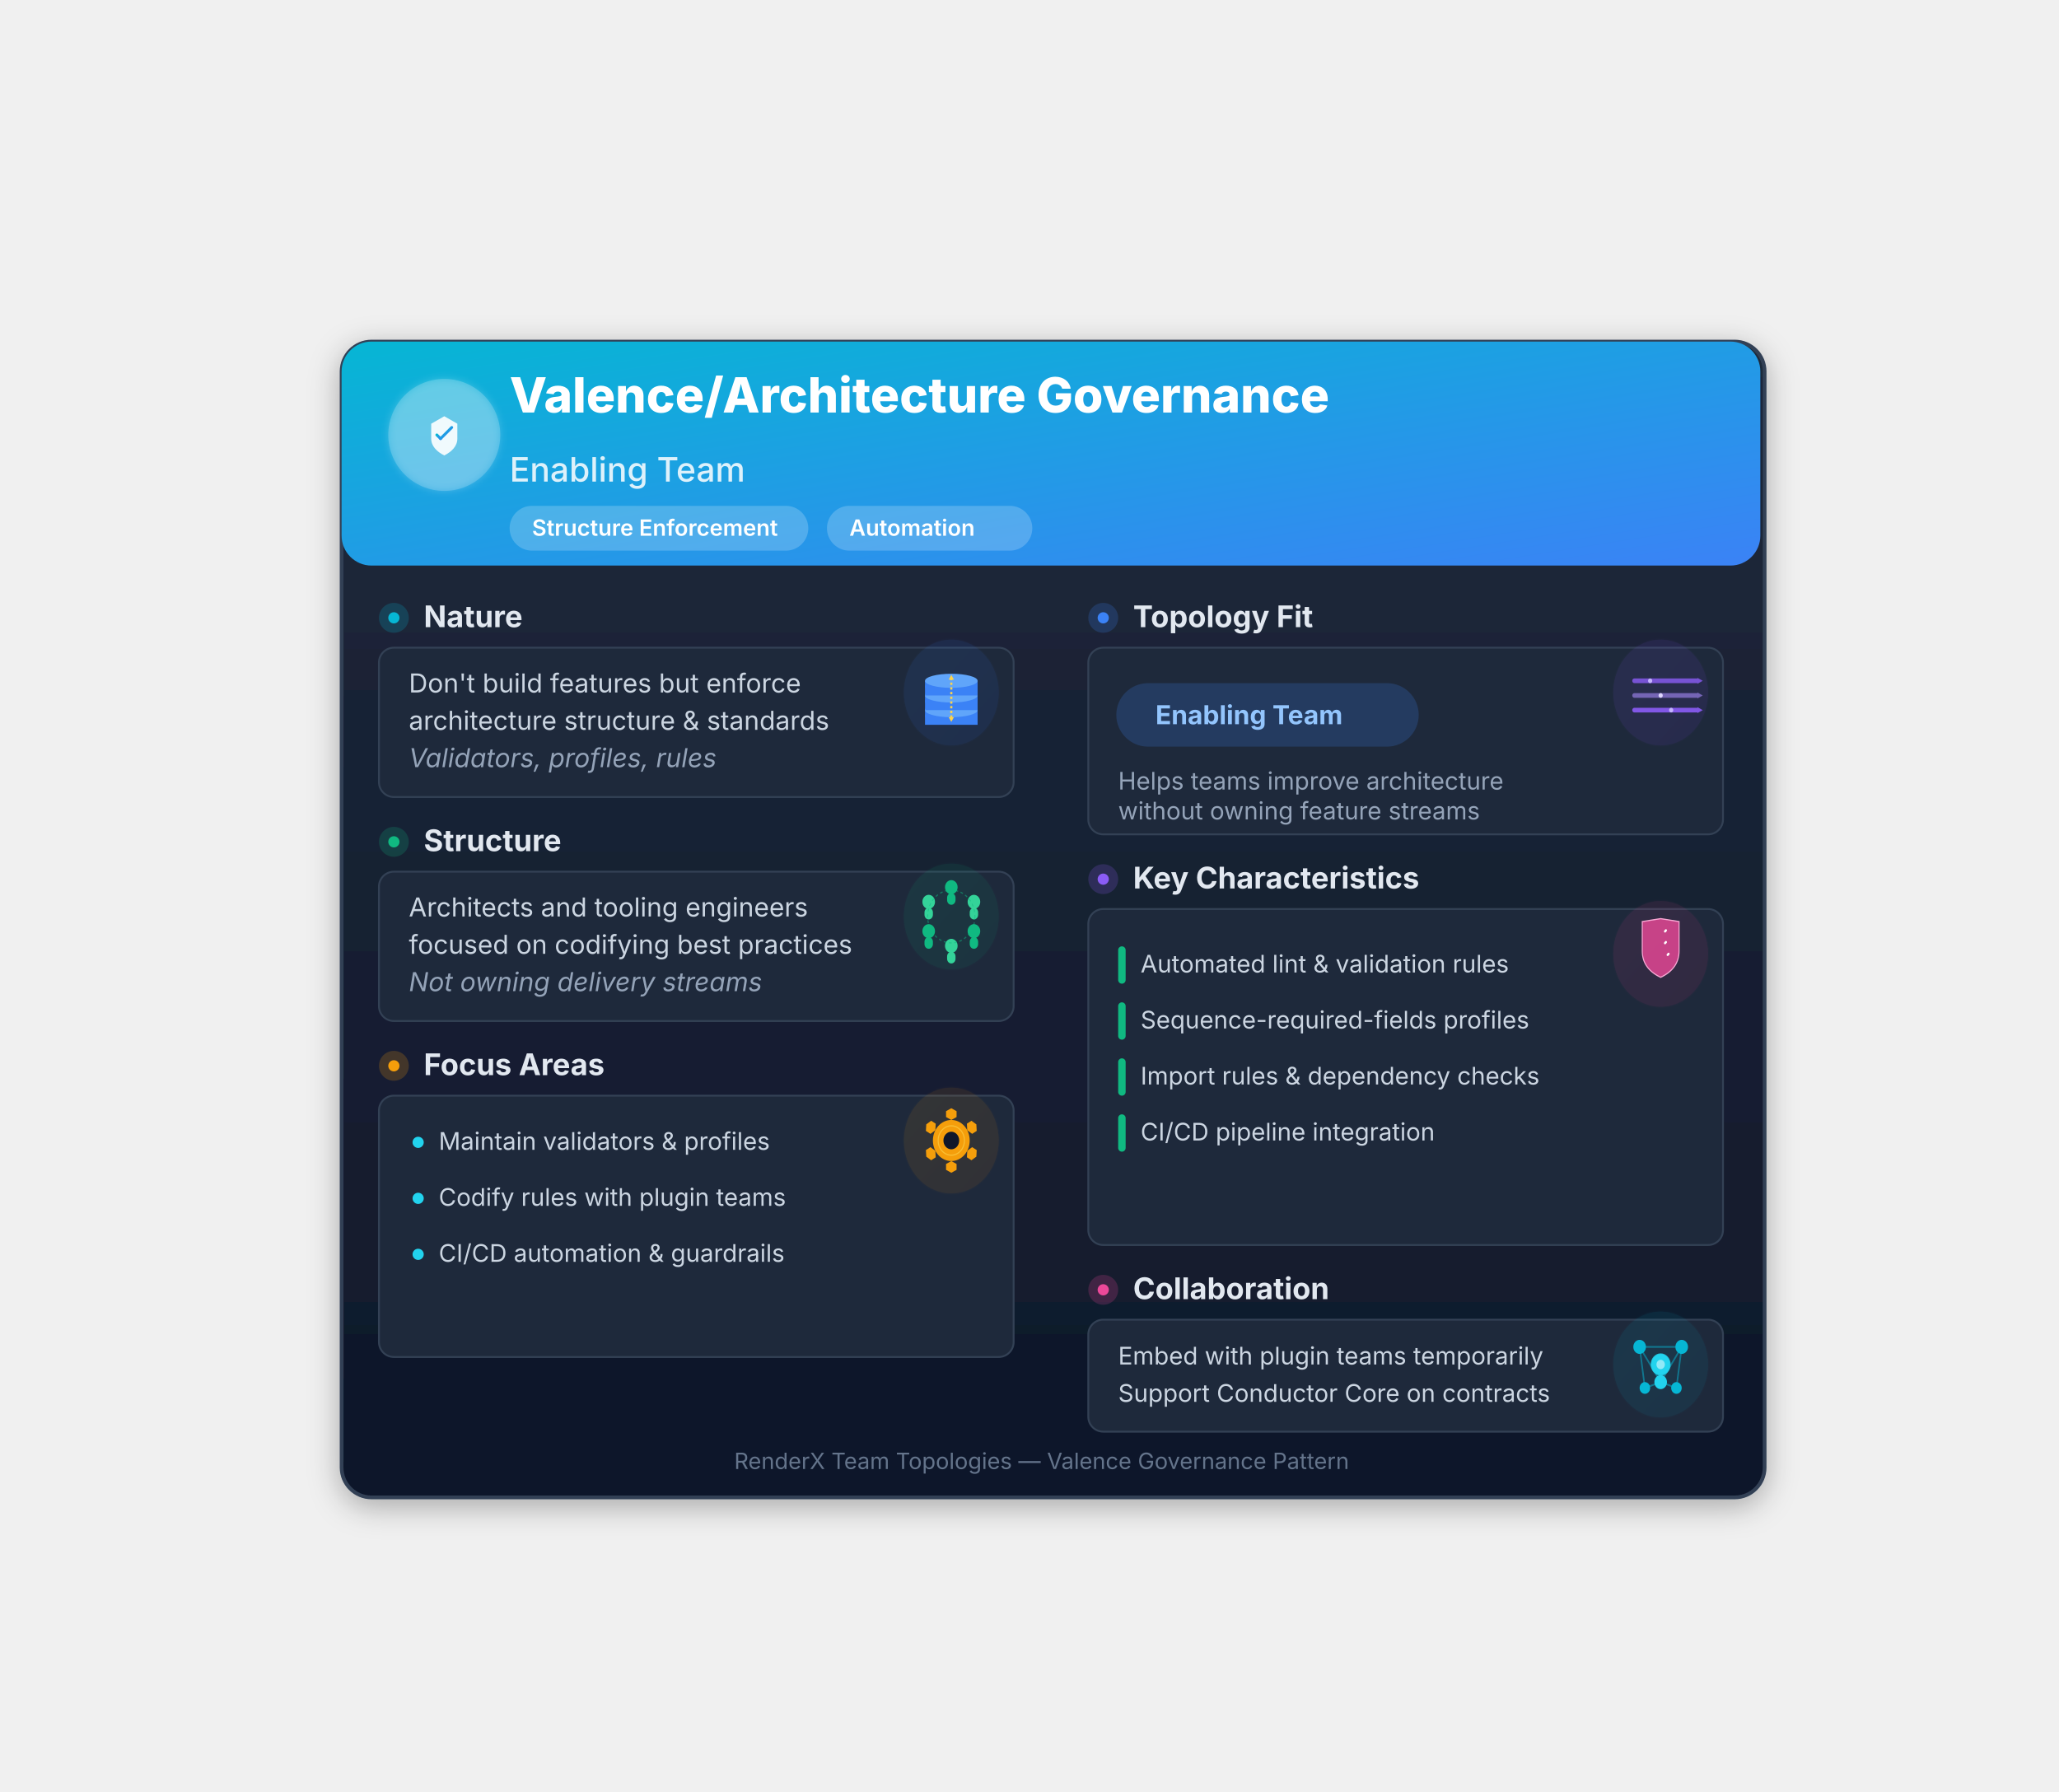
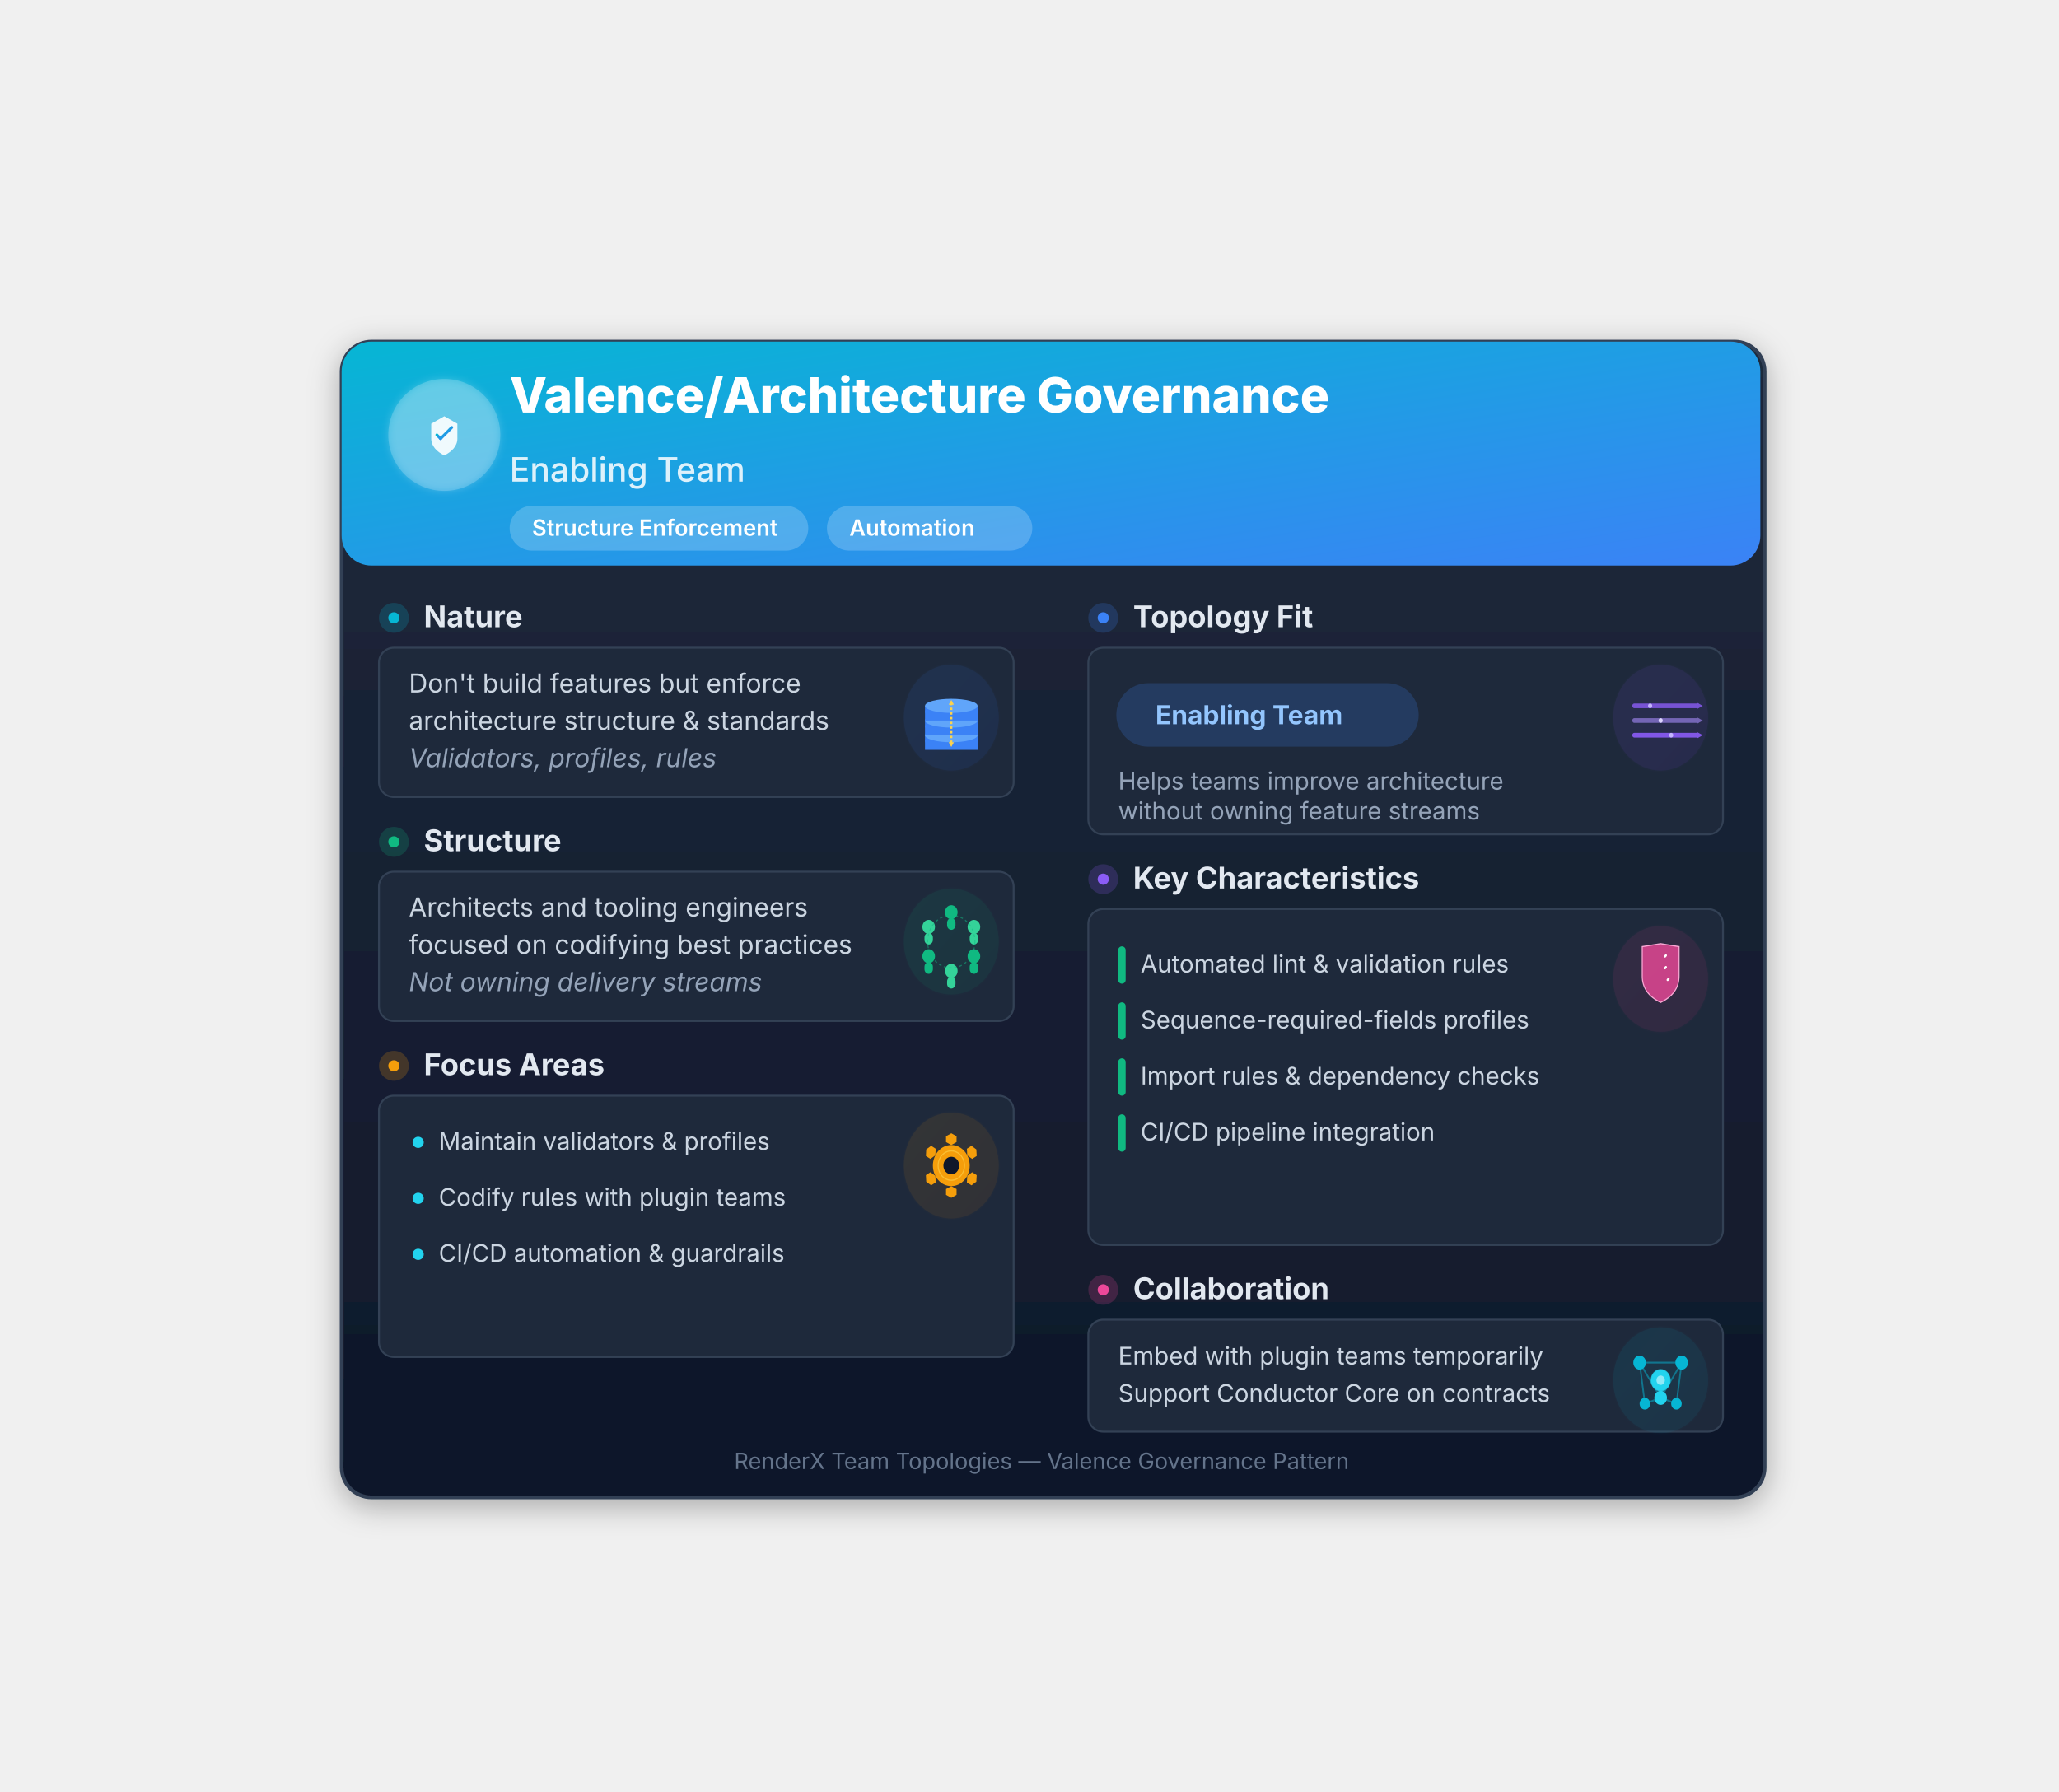
<svg xmlns="http://www.w3.org/2000/svg" viewBox="-163 -163 1103 960" role="img" aria-label="Valence/Architecture Governance - Enabling Team">
  <defs>
    <linearGradient id="headerGrad" x1="0%" y1="0%" x2="100%" y2="100%">
      <stop offset="0%" style="stop-color:#06B6D4;stop-opacity:1" />
      <stop offset="100%" style="stop-color:#3B82F6;stop-opacity:1" />
    </linearGradient>
    <linearGradient id="cardGrad" x1="0%" y1="0%" x2="0%" y2="100%">
      <stop offset="0%" style="stop-color:#1E293B;stop-opacity:1" />
      <stop offset="100%" style="stop-color:#0F172A;stop-opacity:1" />
    </linearGradient>
    <filter id="cardShadow" x="-20%" y="-20%" width="140%" height="140%">
      <feGaussianBlur in="SourceAlpha" stdDeviation="8" />
      <feOffset dx="0" dy="4" result="offsetblur" />
      <feComponentTransfer>
        <feFuncA type="linear" slope="0.3" />
      </feComponentTransfer>
      <feMerge>
        <feMergeNode />
        <feMergeNode in="SourceGraphic" />
      </feMerge>
    </filter>
    <filter id="glow">
      <feGaussianBlur stdDeviation="2" result="coloredBlur" />
      <feMerge>
        <feMergeNode in="coloredBlur" />
        <feMergeNode in="SourceGraphic" />
      </feMerge>
    </filter>
    <linearGradient id="blueGrad" x1="0%" y1="0%" x2="100%" y2="100%">
      <stop offset="0%" style="stop-color:#3B82F6" />
      <stop offset="100%" style="stop-color:#2563EB" />
    </linearGradient>
    <linearGradient id="greenGrad" x1="0%" y1="0%" x2="100%" y2="100%">
      <stop offset="0%" style="stop-color:#10B981" />
      <stop offset="100%" style="stop-color:#059669" />
    </linearGradient>
    <linearGradient id="orangeGrad" x1="0%" y1="0%" x2="100%" y2="100%">
      <stop offset="0%" style="stop-color:#F59E0B" />
      <stop offset="100%" style="stop-color:#D97706" />
    </linearGradient>
    <linearGradient id="purpleGrad" x1="0%" y1="0%" x2="100%" y2="100%">
      <stop offset="0%" style="stop-color:#8B5CF6" />
      <stop offset="100%" style="stop-color:#7C3AED" />
    </linearGradient>
    <linearGradient id="pinkGrad" x1="0%" y1="0%" x2="100%" y2="100%">
      <stop offset="0%" style="stop-color:#EC4899" />
      <stop offset="100%" style="stop-color:#DB2777" />
    </linearGradient>
    <linearGradient id="cyanGrad" x1="0%" y1="0%" x2="100%" y2="100%">
      <stop offset="0%" style="stop-color:#06B6D4" />
      <stop offset="100%" style="stop-color:#0891B2" />
    </linearGradient>
  </defs>
  <g filter="url(#cardShadow)">
    <rect x="20" y="20" width="762.304" height="619.224" rx="16" fill="url(#cardGrad)" stroke="#334155" stroke-width="2" />
  </g>
  <rect x="20" y="20" width="760" height="120" rx="16" fill="url(#headerGrad)" />
  <g transform="translate(50, 45)">
    <circle cx="25" cy="25" r="30" fill="rgba(255,255,255,0.2)" filter="url(#glow)" />
    <path d="M 25 15 L 18 19 L 18 27 C 18 31 21 34 25 36 C 29 34 32 31 32 27 L 32 19 Z" fill="white" opacity="0.9" />
    <line x1="21" y1="25" x2="23" y2="27" stroke="url(#headerGrad)" stroke-width="1.5" stroke-linecap="round" />
    <line x1="23" y1="27" x2="29" y2="21" stroke="url(#headerGrad)" stroke-width="1.5" stroke-linecap="round" />
  </g>
  <text x="110" y="58" font-family="Inter, system-ui, sans-serif" font-size="26" font-weight="800" fill="white">
    Valence/Architecture Governance
  </text>
  <text x="110" y="95" font-family="Inter, system-ui, sans-serif" font-size="18" font-weight="500" fill="rgba(255,255,255,0.85)">
    Enabling Team
  </text>
  <g transform="translate(110, 108)">
    <rect width="160" height="24" rx="12" fill="rgba(255,255,255,0.2)" />
    <text x="12" y="16" font-family="Inter" font-size="12" font-weight="600" fill="white">Structure Enforcement</text>
  </g>
  <g transform="translate(280, 108)">
    <rect width="110" height="24" rx="12" fill="rgba(255,255,255,0.2)" />
    <text x="12" y="16" font-family="Inter" font-size="12" font-weight="600" fill="white">Automation</text>
  </g>
  <g transform="translate(40, 160)">
    <g>
      <g>
        <circle cx="8" cy="8" r="8" fill="#06B6D4" opacity="0.2" />
        <circle cx="8" cy="8" r="3" fill="#06B6D4" />
        <text x="24" y="13" font-family="Inter" font-size="16" font-weight="700" fill="#E2E8F0">Nature</text>
      </g>
      <rect x="0" y="24" width="340" height="80" rx="8" fill="#1E293B" stroke="#334155" stroke-width="1" />
      <text x="16" y="48" font-family="Inter" font-size="14" fill="#CBD5E1">
        <tspan x="16" dy="0">Don't build features but enforce</tspan>
        <tspan x="16" dy="20">architecture structure &amp; standards</tspan>
        <tspan x="16" dy="20" font-style="italic" fill="#94A3B8">Validators, profiles, rules</tspan>
      </text>
    </g>
    <g transform="translate(0, 120)">
      <g>
        <circle cx="8" cy="8" r="8" fill="#10B981" opacity="0.2" />
        <circle cx="8" cy="8" r="3" fill="#10B981" />
        <text x="24" y="13" font-family="Inter" font-size="16" font-weight="700" fill="#E2E8F0">Structure</text>
      </g>
      <rect x="0" y="24" width="340" height="80" rx="8" fill="#1E293B" stroke="#334155" stroke-width="1" />
      <text x="16" y="48" font-family="Inter" font-size="14" fill="#CBD5E1">
        <tspan x="16" dy="0">Architects and tooling engineers</tspan>
        <tspan x="16" dy="20">focused on codifying best practices</tspan>
        <tspan x="16" dy="20" font-style="italic" fill="#94A3B8">Not owning delivery streams</tspan>
      </text>
    </g>
    <g transform="translate(0, 240)">
      <g>
        <circle cx="8" cy="8" r="8" fill="#F59E0B" opacity="0.2" />
        <circle cx="8" cy="8" r="3" fill="#F59E0B" />
        <text x="24" y="13" font-family="Inter" font-size="16" font-weight="700" fill="#E2E8F0">Focus Areas</text>
      </g>
      <rect x="0" y="24" width="340" height="140" rx="8" fill="#1E293B" stroke="#334155" stroke-width="1" />
      <g transform="translate(16, 44)">
        <circle cx="5" cy="5" r="3" fill="#22D3EE" />
        <text x="16" y="9" font-family="Inter" font-size="13" fill="#CBD5E1">
          Maintain validators &amp; profiles
        </text>
      </g>
      <g transform="translate(16, 74)">
        <circle cx="5" cy="5" r="3" fill="#22D3EE" />
        <text x="16" y="9" font-family="Inter" font-size="13" fill="#CBD5E1">
          Codify rules with plugin teams
        </text>
      </g>
      <g transform="translate(16, 104)">
        <circle cx="5" cy="5" r="3" fill="#22D3EE" />
        <text x="16" y="9" font-family="Inter" font-size="13" fill="#CBD5E1">
          CI/CD automation &amp; guardrails
        </text>
      </g>
    </g>
    <g transform="translate(380, 0)">
      <g>
        <circle cx="8" cy="8" r="8" fill="#3B82F6" opacity="0.2" />
        <circle cx="8" cy="8" r="3" fill="#3B82F6" />
        <text x="24" y="13" font-family="Inter" font-size="16" font-weight="700" fill="#E2E8F0">Topology Fit</text>
      </g>
      <rect x="0" y="24" width="340" height="100" rx="8" fill="#1E293B" stroke="#334155" stroke-width="1" />
      <g transform="translate(16, 44)">
        <rect width="160" height="32" rx="16" fill="#3B82F6" opacity="0.2" stroke="#3B82F6" stroke-width="2" />
        <text x="20" y="21" font-family="Inter" font-size="14" font-weight="700" fill="#93C5FD">
          Enabling Team
        </text>
      </g>
      <text x="16" y="100" font-family="Inter" font-size="13" fill="#94A3B8">
        Helps teams improve architecture
      </text>
      <text x="16" y="116" font-family="Inter" font-size="13" fill="#94A3B8">
        without owning feature streams
      </text>
    </g>
    <g transform="translate(380, 140)">
      <g>
        <circle cx="8" cy="8" r="8" fill="#8B5CF6" opacity="0.2" />
        <circle cx="8" cy="8" r="3" fill="#8B5CF6" />
        <text x="24" y="13" font-family="Inter" font-size="16" font-weight="700" fill="#E2E8F0">Key Characteristics</text>
      </g>
      <rect x="0" y="24" width="340" height="180" rx="8" fill="#1E293B" stroke="#334155" stroke-width="1" />
      <g transform="translate(16, 44)">
        <rect x="0" y="0" width="4" height="20" rx="2" fill="#10B981" />
        <text x="12" y="14" font-family="Inter" font-size="13" fill="#CBD5E1">
          Automated lint &amp; validation rules
        </text>
      </g>
      <g transform="translate(16, 74)">
        <rect x="0" y="0" width="4" height="20" rx="2" fill="#10B981" />
        <text x="12" y="14" font-family="Inter" font-size="13" fill="#CBD5E1">
          Sequence-required-fields profiles
        </text>
      </g>
      <g transform="translate(16, 104)">
        <rect x="0" y="0" width="4" height="20" rx="2" fill="#10B981" />
        <text x="12" y="14" font-family="Inter" font-size="13" fill="#CBD5E1">
          Import rules &amp; dependency checks
        </text>
      </g>
      <g transform="translate(16, 134)">
        <rect x="0" y="0" width="4" height="20" rx="2" fill="#10B981" />
        <text x="12" y="14" font-family="Inter" font-size="13" fill="#CBD5E1">
          CI/CD pipeline integration
        </text>
      </g>
    </g>
    <g transform="translate(380, 360)">
      <g>
        <circle cx="8" cy="8" r="8" fill="#EC4899" opacity="0.2" />
        <circle cx="8" cy="8" r="3" fill="#EC4899" />
        <text x="24" y="13" font-family="Inter" font-size="16" font-weight="700" fill="#E2E8F0">Collaboration</text>
      </g>
      <rect x="0" y="24" width="340" height="60" rx="8" fill="#1E293B" stroke="#334155" stroke-width="1" />
      <text x="16" y="48" font-family="Inter" font-size="13" fill="#CBD5E1">
        <tspan x="16" dy="0">Embed with plugin teams temporarily</tspan>
        <tspan x="16" dy="20">Support Conductor Core on contracts</tspan>
      </text>
    </g>
  </g>
  <g transform="translate(20, 560)">
    <text x="380" y="38" text-anchor="middle" font-family="Inter" font-size="12" fill="#64748B" transform="translate(-5, 26)">
      RenderX Team Topologies — Valence Governance Pattern
    </text>
  </g>
-   <g data-asset-id="nature-icon" data-asset-name="nature-icon.svg" transform="translate(318.44, 176.58) scale(0.2817309, 0.3143795)" opacity="1">
+   <g data-asset-id="nature-icon" data-asset-name="nature-icon.svg" transform="translate(318.44, 190) scale(0.2817309, 0.3143795)" opacity="1">
    <circle cx="100" cy="100" r="90" fill="url(#blueGrad)" opacity="0.1" filter="url(#glow)">
      <animate attributeName="opacity" values="0.1;0.2;0.1" dur="3s" repeatCount="indefinite" />
    </circle>
    <g transform="translate(40, 50)">
      <ellipse cx="60" cy="90" rx="50" ry="12" fill="#3B82F6" opacity="0.8">
        <animate attributeName="opacity" values="0.8;0.95;0.8" dur="3s" repeatCount="indefinite" />
      </ellipse>
      <rect x="10" y="80" width="100" height="25" fill="#3B82F6" />
      <ellipse cx="60" cy="80" rx="50" ry="12" fill="#60A5FA" />
      <ellipse cx="60" cy="65" rx="50" ry="12" fill="#3B82F6" opacity="0.8">
        <animate attributeName="opacity" values="0.8;0.95;0.8" dur="3s" begin="0.5s" repeatCount="indefinite" />
      </ellipse>
      <rect x="10" y="55" width="100" height="25" fill="#3B82F6" />
      <ellipse cx="60" cy="55" rx="50" ry="12" fill="#60A5FA" />
      <ellipse cx="60" cy="40" rx="50" ry="12" fill="#3B82F6" opacity="0.8">
        <animate attributeName="opacity" values="0.8;0.95;0.8" dur="3s" begin="1s" repeatCount="indefinite" />
      </ellipse>
      <rect x="10" y="30" width="100" height="25" fill="#3B82F6" />
      <ellipse cx="60" cy="30" rx="50" ry="12" fill="#60A5FA" />
      <line x1="60" y1="25" x2="60" y2="95" stroke="#FCD34D" stroke-width="4" stroke-dasharray="4,4">
        <animate attributeName="stroke-dashoffset" from="0" to="8" dur="1s" repeatCount="indefinite" />
      </line>
      <polygon points="60,20 55,28 65,28" fill="#FCD34D">
        <animate attributeName="opacity" values="1;0.5;1" dur="2s" repeatCount="indefinite" />
      </polygon>
      <polygon points="60,100 55,92 65,92" fill="#FCD34D">
        <animate attributeName="opacity" values="1;0.5;1" dur="2s" repeatCount="indefinite" />
      </polygon>
    </g>
  </g>
-   <g data-asset-id="structure-icon" data-asset-name="structure-icon.svg" transform="translate(318.44, 296.58) scale(0.2817309, 0.3143795)" opacity="1">
+   <g data-asset-id="structure-icon" data-asset-name="structure-icon.svg" transform="translate(318.44, 310) scale(0.2817309, 0.3143795)" opacity="1">
    <circle cx="100" cy="100" r="90" fill="url(#greenGrad)" opacity="0.1" filter="url(#glow)">
      <animate attributeName="opacity" values="0.1;0.2;0.1" dur="3s" repeatCount="indefinite" />
    </circle>
    <g transform="translate(100, 100)">
      <g transform="translate(0, -50)">
        <circle cx="0" cy="0" r="12" fill="#10B981">
          <animate attributeName="r" values="12;14;12" dur="2s" repeatCount="indefinite" />
        </circle>
        <rect x="-8" y="10" width="16" height="20" rx="8" fill="#10B981" />
      </g>
      <g transform="translate(43, -25)">
        <circle cx="0" cy="0" r="12" fill="#34D399">
          <animate attributeName="r" values="12;14;12" dur="2s" begin="0.3s" repeatCount="indefinite" />
        </circle>
        <rect x="-8" y="10" width="16" height="20" rx="8" fill="#34D399" />
      </g>
      <g transform="translate(43, 25)">
        <circle cx="0" cy="0" r="12" fill="#10B981">
          <animate attributeName="r" values="12;14;12" dur="2s" begin="0.6s" repeatCount="indefinite" />
        </circle>
        <rect x="-8" y="10" width="16" height="20" rx="8" fill="#10B981" />
      </g>
      <g transform="translate(0, 50)">
        <circle cx="0" cy="0" r="12" fill="#34D399">
          <animate attributeName="r" values="12;14;12" dur="2s" begin="0.9s" repeatCount="indefinite" />
        </circle>
        <rect x="-8" y="10" width="16" height="20" rx="8" fill="#34D399" />
      </g>
      <g transform="translate(-43, 25)">
        <circle cx="0" cy="0" r="12" fill="#10B981">
          <animate attributeName="r" values="12;14;12" dur="2s" begin="1.2s" repeatCount="indefinite" />
        </circle>
        <rect x="-8" y="10" width="16" height="20" rx="8" fill="#10B981" />
      </g>
      <g transform="translate(-43, -25)">
        <circle cx="0" cy="0" r="12" fill="#34D399">
          <animate attributeName="r" values="12;14;12" dur="2s" begin="1.5s" repeatCount="indefinite" />
        </circle>
        <rect x="-8" y="10" width="16" height="20" rx="8" fill="#34D399" />
      </g>
      <circle cx="0" cy="0" r="45" fill="none" stroke="#10B981" stroke-width="2" stroke-dasharray="5,5" opacity="0.5">
        <animateTransform attributeName="transform" type="rotate" from="0" to="360" dur="20s" repeatCount="indefinite" />
        <animate attributeName="opacity" values="0.5;0.8;0.5" dur="3s" repeatCount="indefinite" />
      </circle>
    </g>
  </g>
-   <g data-asset-id="focus-icon" data-asset-name="focus-icon.svg" transform="translate(318.44, 416.58) scale(0.2817309, 0.3143795)" opacity="1">
+   <g data-asset-id="focus-icon" data-asset-name="focus-icon.svg" transform="translate(318.44, 430) scale(0.2817309, 0.3143795)" opacity="1">
    <circle cx="100" cy="100" r="90" fill="url(#orangeGrad)" opacity="0.1" filter="url(#glow)">
      <animate attributeName="opacity" values="0.1;0.2;0.1" dur="3s" repeatCount="indefinite" />
    </circle>
    <g transform="translate(100, 100)">
      <g>
        <animateTransform attributeName="transform" type="rotate" from="0" to="360" dur="8s" repeatCount="indefinite" />
        <path d="M 0,-55 L 10,-50 L 10,-40 L 0,-35 L -10,-40 L -10,-50 Z" fill="#F59E0B" />
        <path d="M 0,-55 L 10,-50 L 10,-40 L 0,-35 L -10,-40 L -10,-50 Z" fill="#F59E0B" transform="rotate(60)" />
        <path d="M 0,-55 L 10,-50 L 10,-40 L 0,-35 L -10,-40 L -10,-50 Z" fill="#F59E0B" transform="rotate(120)" />
        <path d="M 0,-55 L 10,-50 L 10,-40 L 0,-35 L -10,-40 L -10,-50 Z" fill="#F59E0B" transform="rotate(180)" />
        <path d="M 0,-55 L 10,-50 L 10,-40 L 0,-35 L -10,-40 L -10,-50 Z" fill="#F59E0B" transform="rotate(240)" />
        <path d="M 0,-55 L 10,-50 L 10,-40 L 0,-35 L -10,-40 L -10,-50 Z" fill="#F59E0B" transform="rotate(300)" />
        <circle cx="0" cy="0" r="35" fill="#F59E0B" />
      </g>
      <circle cx="0" cy="0" r="15" fill="#0F172A">
        <animate attributeName="r" values="15;17;15" dur="4s" repeatCount="indefinite" />
      </circle>
      <circle cx="0" cy="0" r="25" fill="none" stroke="#FCD34D" stroke-width="2" opacity="0.6">
        <animate attributeName="opacity" values="0.6;1;0.6" dur="2s" repeatCount="indefinite" />
      </circle>
      <circle cx="0" cy="0" r="35" fill="none" stroke="#FCD34D" stroke-width="3" opacity="0">
        <animate attributeName="r" from="35" to="60" dur="2s" repeatCount="indefinite" />
        <animate attributeName="opacity" from="0.8" to="0" dur="2s" repeatCount="indefinite" />
      </circle>
    </g>
  </g>
-   <g data-asset-id="topology-fit-icon" data-asset-name="topology-fit-icon.svg" transform="translate(698.44, 176.58) scale(0.2817309, 0.3143795)" opacity="1">
+   <g data-asset-id="topology-fit-icon" data-asset-name="topology-fit-icon.svg" transform="translate(698.44, 190) scale(0.2817309, 0.3143795)" opacity="1">
    <circle cx="100" cy="100" r="90" fill="url(#purpleGrad)" opacity="0.1" filter="url(#glow)" />
    <g transform="translate(40, 70)">
      <g opacity="0.8">
        <path d="M 10,10 L 130,10" stroke="#8B5CF6" stroke-width="8" stroke-linecap="round" />
        <polygon points="140,10 130,5 130,15" fill="#8B5CF6" />
      </g>
      <g opacity="0.6" transform="translate(0, 25)">
        <path d="M 10,10 L 130,10" stroke="#A78BFA" stroke-width="8" stroke-linecap="round" />
        <polygon points="140,10 130,5 130,15" fill="#A78BFA" />
      </g>
      <g opacity="0.9" transform="translate(0, 50)">
        <path d="M 10,10 L 130,10" stroke="#8B5CF6" stroke-width="8" stroke-linecap="round" />
        <polygon points="140,10 130,5 130,15" fill="#8B5CF6" />
      </g>
      <circle cx="40" cy="10" r="4" fill="#C4B5FD">
        <animate attributeName="cx" from="10" to="140" dur="2s" repeatCount="indefinite" />
      </circle>
      <circle cx="60" cy="35" r="4" fill="#DDD6FE">
        <animate attributeName="cx" from="10" to="140" dur="2.5s" repeatCount="indefinite" />
      </circle>
      <circle cx="80" cy="60" r="4" fill="#C4B5FD">
        <animate attributeName="cx" from="10" to="140" dur="1.8s" repeatCount="indefinite" />
      </circle>
    </g>
  </g>
-   <g data-asset-id="characteristics-icon" data-asset-name="characteristics-icon.svg" transform="translate(698.44, 316.58) scale(0.2817309, 0.3143795)" opacity="1">
+   <g data-asset-id="characteristics-icon" data-asset-name="characteristics-icon.svg" transform="translate(698.44, 330) scale(0.2817309, 0.3143795)" opacity="1">
    <circle cx="100" cy="100" r="90" fill="url(#pinkGrad)" opacity="0.1" filter="url(#glow)">
      <animate attributeName="opacity" values="0.1;0.2;0.1" dur="3s" repeatCount="indefinite" />
    </circle>
    <g transform="translate(100, 80)">
      <path d="M 0,-40 L 35,-35 L 35,15 Q 35,45 0,60 Q -35,45 -35,15 L -35,-35 Z" fill="#EC4899" opacity="0.8">
        <animate attributeName="opacity" values="0.8;0.95;0.8" dur="3s" repeatCount="indefinite" />
      </path>
      <path d="M 0,-40 L 35,-35 L 35,15 Q 35,45 0,60 Q -35,45 -35,15 L -35,-35 Z" fill="none" stroke="#F9A8D4" stroke-width="2">
        <animate attributeName="stroke-width" values="2;3;2" dur="2s" repeatCount="indefinite" />
      </path>
      <g stroke="#FFF" stroke-width="4" stroke-linecap="round" fill="none">
        <path d="M -20,-10 L -10,0 L 10,-20" stroke-dasharray="40" stroke-dashoffset="40">
          <animate attributeName="stroke-dashoffset" from="40" to="0" dur="0.6s" begin="0s" fill="freeze" />
        </path>
        <path d="M -20,10 L -10,20 L 10,0" stroke-dasharray="40" stroke-dashoffset="40">
          <animate attributeName="stroke-dashoffset" from="40" to="0" dur="0.6s" begin="0.3s" fill="freeze" />
        </path>
        <path d="M -15,30 L -5,40 L 15,20" stroke-dasharray="40" stroke-dashoffset="40">
          <animate attributeName="stroke-dashoffset" from="40" to="0" dur="0.6s" begin="0.6s" fill="freeze" />
        </path>
      </g>
      <circle cx="25" cy="-25" r="3" fill="#FFF" opacity="0">
        <animate attributeName="opacity" values="0;1;0" dur="2s" begin="1s" repeatCount="indefinite" />
      </circle>
      <circle cx="-25" cy="0" r="2" fill="#FFF" opacity="0">
        <animate attributeName="opacity" values="0;1;0" dur="2s" begin="1.3s" repeatCount="indefinite" />
      </circle>
      <circle cx="30" cy="25" r="2.5" fill="#FFF" opacity="0">
        <animate attributeName="opacity" values="0;1;0" dur="2s" begin="1.6s" repeatCount="indefinite" />
      </circle>
    </g>
  </g>
-   <g data-asset-id="collaboration-icon" data-asset-name="collaboration-icon.svg" transform="translate(698.44, 536.58) scale(0.2817309, 0.3143795)" opacity="1">
+   <g data-asset-id="collaboration-icon" data-asset-name="collaboration-icon.svg" transform="translate(698.44, 545) scale(0.2817309, 0.3143795)" opacity="1">
    <circle cx="100" cy="100" r="90" fill="url(#cyanGrad)" opacity="0.1" filter="url(#glow)" />
    <g transform="translate(100, 100)">
      <line x1="-40" y1="-30" x2="40" y2="-30" stroke="#06B6D4" stroke-width="3" opacity="0.5" />
      <line x1="-40" y1="-30" x2="0" y2="30" stroke="#06B6D4" stroke-width="3" opacity="0.5" />
      <line x1="40" y1="-30" x2="0" y2="30" stroke="#06B6D4" stroke-width="3" opacity="0.5" />
      <line x1="-40" y1="-30" x2="-30" y2="40" stroke="#06B6D4" stroke-width="3" opacity="0.5" />
      <line x1="40" y1="-30" x2="30" y2="40" stroke="#06B6D4" stroke-width="3" opacity="0.5" />
      <line x1="0" y1="30" x2="-30" y2="40" stroke="#06B6D4" stroke-width="3" opacity="0.5" />
      <line x1="0" y1="30" x2="30" y2="40" stroke="#06B6D4" stroke-width="3" opacity="0.5" />
      <circle cx="-40" cy="-30" r="12" fill="#06B6D4" />
      <circle cx="40" cy="-30" r="12" fill="#06B6D4" />
      <circle cx="0" cy="30" r="12" fill="#22D3EE" />
      <circle cx="-30" cy="40" r="10" fill="#06B6D4" />
      <circle cx="30" cy="40" r="10" fill="#06B6D4" />
      <circle cx="0" cy="0" r="18" fill="#22D3EE" />
      <circle cx="0" cy="0" r="8" fill="#FFF" opacity="0.5" />
      <circle cx="0" cy="0" r="18" fill="none" stroke="#22D3EE" stroke-width="2" opacity="0.8">
        <animate attributeName="r" from="18" to="35" dur="2s" repeatCount="indefinite" />
        <animate attributeName="opacity" from="0.8" to="0" dur="2s" repeatCount="indefinite" />
      </circle>
    </g>
  </g>
</svg>
